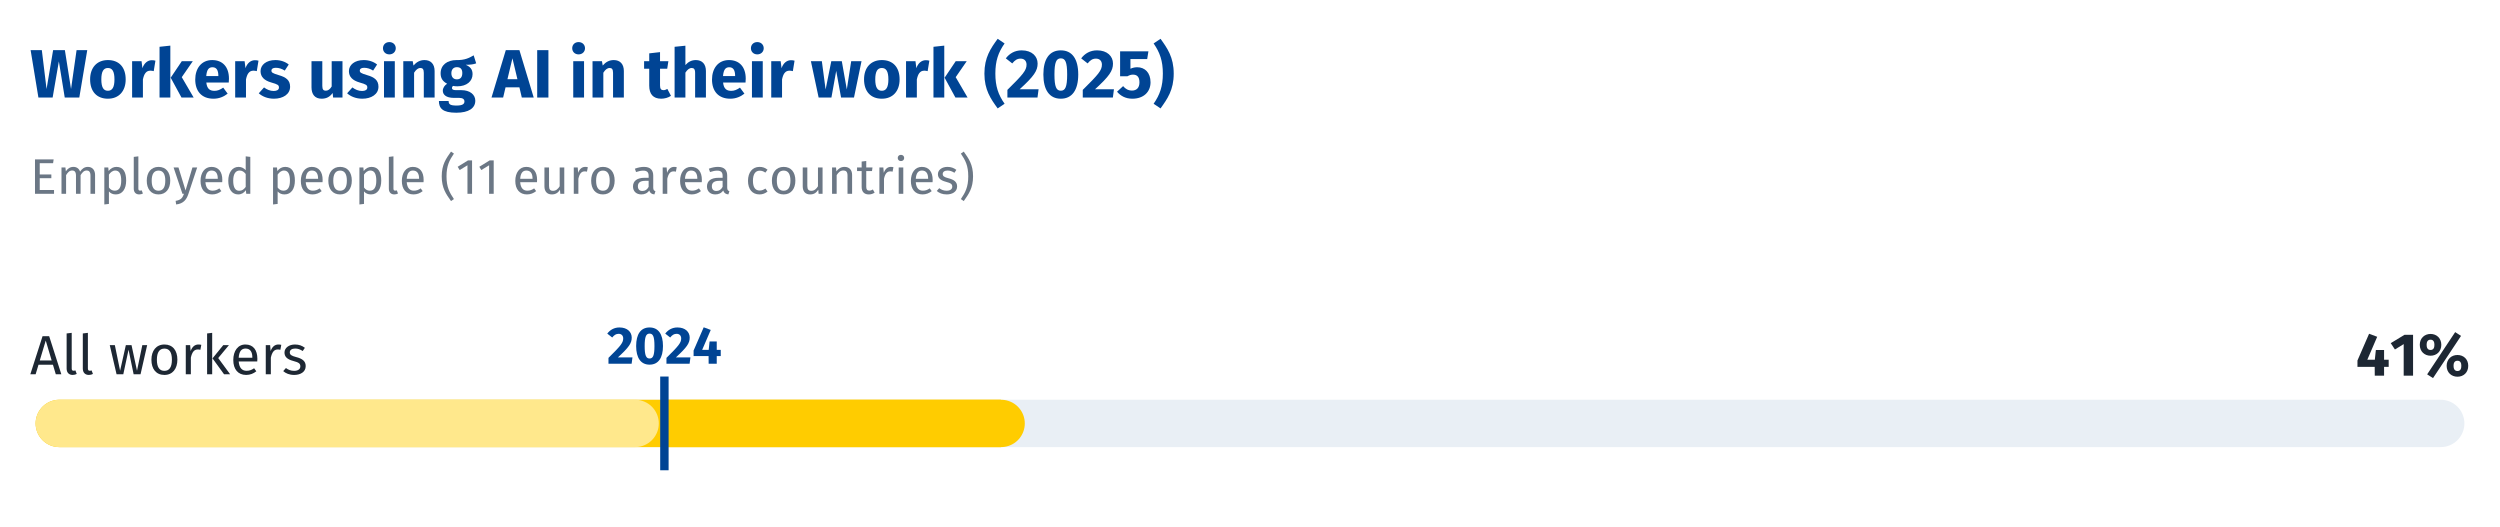
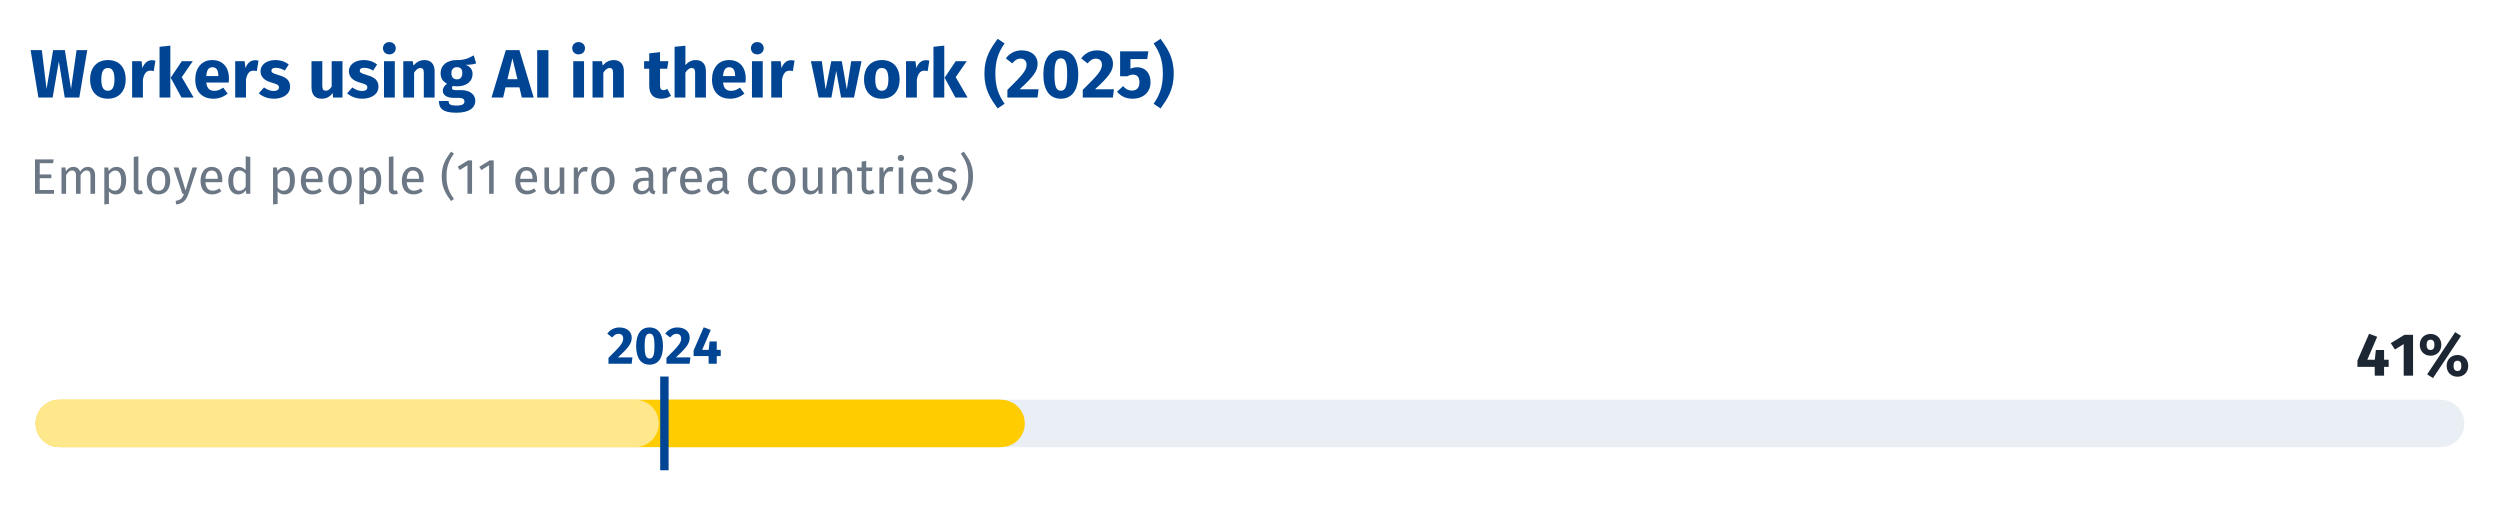
<svg xmlns="http://www.w3.org/2000/svg" xmlns:xlink="http://www.w3.org/1999/xlink" width="475.2pt" height="100.08pt" viewBox="0 0 475.2 100.08" version="1.1">
  <defs>
    <style type="text/css">*{stroke-linejoin: round; stroke-linecap: butt}</style>
  </defs>
  <g id="figure_1">
    <g id="patch_1">
      <path d="M 0 100.08  L 475.2 100.08  L 475.2 0  L 0 0  L 0 100.08  z " style="fill: none" />
    </g>
    <g id="axes_1">
      <g id="line2d_1">
-         <path d="M 11.268 80.485  L 463.932 80.485  " clip-path="url(#pd6d8a63905)" style="fill: none; stroke: #e9eff5; stroke-width: 9; stroke-linecap: round" />
+         <path d="M 11.268 80.485  L 463.932 80.485  " clip-path="url(#p7d575dd2f0)" style="fill: none; stroke: #e9eff5; stroke-width: 9; stroke-linecap: round" />
      </g>
      <g id="line2d_2">
-         <path d="M 11.268 80.485  L 190.293 80.485  " clip-path="url(#pd6d8a63905)" style="fill: none; stroke: #ffcc00; stroke-width: 9; stroke-linecap: round" />
+         <path d="M 11.268 80.485  L 190.293 80.485  " clip-path="url(#p7d575dd2f0)" style="fill: none; stroke: #ffcc00; stroke-width: 9; stroke-linecap: round" />
      </g>
      <g id="text_1">
        <g style="fill: #004494" transform="translate(115.3688 69.14276) scale(0.1 -0.1)">
          <defs>
            <path id="FiraSans-Bold-32" d="M 1523 4416  C 877 4416 384 4122 38 3667  L 640 3194  C 890 3501 1107 3642 1421 3642  C 1760 3642 1978 3430 1978 3078  C 1978 2541 1638 2150 186 717  L 186 0  L 3002 0  L 3104 774  L 1331 774  C 2682 2003 3014 2509 3014 3181  C 3014 3853 2490 4416 1523 4416  z " transform="scale(0.015625)" />
            <path id="FiraSans-Bold-30" d="M 1875 4416  C 813 4416 243 3610 243 2157  C 243 710 813 -109 1875 -109  C 2938 -109 3507 710 3507 2157  C 3507 3610 2938 4416 1875 4416  z M 1875 3667  C 2291 3667 2470 3334 2470 2157  C 2470 986 2291 640 1875 640  C 1453 640 1280 1011 1280 2157  C 1280 3302 1453 3667 1875 3667  z " transform="scale(0.015625)" />
            <path id="FiraSans-Bold-34" d="M 3482 1690  L 2995 1690  L 2995 2714  L 2125 2714  L 2016 1690  L 1222 1690  L 2266 4115  L 1408 4435  L 179 1606  L 179 934  L 2003 934  L 2010 0  L 2995 0  L 2995 934  L 3482 934  L 3482 1690  z " transform="scale(0.015625)" />
          </defs>
          <use xlink:href="#FiraSans-Bold-32" />
          <use xlink:href="#FiraSans-Bold-30" transform="translate(51.7 0)" />
          <use xlink:href="#FiraSans-Bold-32" transform="translate(110.2 0)" />
          <use xlink:href="#FiraSans-Bold-34" transform="translate(161.9 0)" />
        </g>
      </g>
      <g id="text_2">
-         <g style="fill: #1d2733" transform="translate(5.7024 71.14188) scale(0.105 -0.105)">
-           <defs>
-             <path id="FiraSans-Regular-41" d="M 2989 0  L 3629 0  L 2221 4410  L 1453 4410  L 38 0  L 653 0  L 986 1107  L 2656 1107  L 2989 0  z M 1133 1600  L 1824 3904  L 2509 1600  L 1133 1600  z " transform="scale(0.015625)" />
-             <path id="FiraSans-Regular-6c" d="M 1280 -77  C 1453 -77 1619 -32 1747 38  L 1594 448  C 1530 422 1459 410 1376 410  C 1222 410 1165 499 1165 678  L 1165 4800  L 576 4730  L 576 666  C 576 186 851 -77 1280 -77  z " transform="scale(0.015625)" />
-             <path id="FiraSans-Regular-20" transform="scale(0.015625)" />
-             <path id="FiraSans-Regular-77" d="M 4461 3373  L 3898 3373  L 3283 410  L 2650 3373  L 1990 3373  L 1325 410  L 717 3373  L 128 3373  L 915 0  L 1696 0  L 2304 2842  L 2893 0  L 3693 0  L 4461 3373  z " transform="scale(0.015625)" />
-             <path id="FiraSans-Regular-6f" d="M 1875 3450  C 915 3450 365 2726 365 1683  C 365 614 909 -77 1869 -77  C 2822 -77 3373 646 3373 1690  C 3373 2758 2835 3450 1875 3450  z M 1875 2976  C 2432 2976 2739 2566 2739 1690  C 2739 806 2432 397 1869 397  C 1306 397 998 806 998 1683  C 998 2566 1312 2976 1875 2976  z " transform="scale(0.015625)" />
-             <path id="FiraSans-Regular-72" d="M 2074 3450  C 1664 3450 1350 3194 1171 2688  L 1114 3373  L 608 3373  L 608 0  L 1197 0  L 1197 1926  C 1338 2573 1581 2874 2003 2874  C 2125 2874 2195 2861 2298 2835  L 2406 3411  C 2304 3437 2182 3450 2074 3450  z " transform="scale(0.015625)" />
-             <path id="FiraSans-Regular-6b" d="M 1197 4800  L 608 4730  L 608 0  L 1197 0  L 1197 4800  z M 3136 3373  L 2477 3373  L 1235 1843  L 2573 0  L 3277 0  L 1894 1882  L 3136 3373  z " transform="scale(0.015625)" />
-             <path id="FiraSans-Regular-65" d="M 3155 1786  C 3155 2816 2675 3450 1766 3450  C 896 3450 365 2701 365 1651  C 365 582 915 -77 1856 -77  C 2323 -77 2701 83 3034 346  L 2778 698  C 2483 493 2234 403 1901 403  C 1414 403 1050 704 992 1485  L 3142 1485  C 3149 1562 3155 1670 3155 1786  z M 2573 1920  L 992 1920  C 1037 2669 1331 2982 1779 2982  C 2310 2982 2573 2618 2573 1958  L 2573 1920  z " transform="scale(0.015625)" />
-             <path id="FiraSans-Regular-73" d="M 1523 3450  C 826 3450 307 3059 307 2522  C 307 2048 595 1734 1325 1542  C 1978 1370 2144 1242 2144 909  C 2144 589 1862 397 1421 397  C 1056 397 742 518 474 723  L 160 365  C 454 109 864 -77 1434 -77  C 2118 -77 2765 243 2765 947  C 2765 1536 2355 1818 1645 1997  C 1101 2138 922 2266 922 2541  C 922 2810 1158 2982 1542 2982  C 1856 2982 2118 2886 2419 2694  L 2669 3066  C 2349 3309 1997 3450 1523 3450  z " transform="scale(0.015625)" />
-           </defs>
-           <use xlink:href="#FiraSans-Regular-41" />
-           <use xlink:href="#FiraSans-Regular-6c" transform="translate(57.29999 0)" />
-           <use xlink:href="#FiraSans-Regular-6c" transform="translate(86.59998 0)" />
-           <use xlink:href="#FiraSans-Regular-20" transform="translate(115.9 0)" />
-           <use xlink:href="#FiraSans-Regular-77" transform="translate(142.3999 0)" />
-           <use xlink:href="#FiraSans-Regular-6f" transform="translate(214.0999 0)" />
-           <use xlink:href="#FiraSans-Regular-72" transform="translate(272.4999 0)" />
-           <use xlink:href="#FiraSans-Regular-6b" transform="translate(311.0999 0)" />
-           <use xlink:href="#FiraSans-Regular-65" transform="translate(362.2999 0)" />
-           <use xlink:href="#FiraSans-Regular-72" transform="translate(417.2999 0)" />
-           <use xlink:href="#FiraSans-Regular-73" transform="translate(455.8999 0)" />
-         </g>
-       </g>
-       <g id="text_3">
        <g style="fill: #1d2733" transform="translate(447.7842 71.41039) scale(0.115 -0.115)">
          <defs>
            <path id="FiraSans-Bold-31" d="M 2445 4326  L 1542 4326  L 83 3443  L 525 2771  L 1453 3341  L 1453 0  L 2445 0  L 2445 4326  z " transform="scale(0.015625)" />
            <path id="FiraSans-Bold-25" d="M 3930 4608  L 966 141  L 1587 -256  L 4550 4211  L 3930 4608  z M 1325 4416  C 691 4416 186 3968 186 3264  C 186 2560 691 2112 1325 2112  C 1965 2112 2464 2560 2464 3264  C 2464 3968 1965 4416 1325 4416  z M 1325 3808  C 1658 3808 1734 3533 1734 3264  C 1734 2989 1658 2720 1325 2720  C 992 2720 909 2995 909 3264  C 909 3539 992 3808 1325 3808  z M 4173 2189  C 3533 2189 3027 1747 3027 1043  C 3027 333 3533 -109 4173 -109  C 4813 -109 5312 333 5312 1043  C 5312 1747 4813 2189 4173 2189  z M 4173 1581  C 4506 1581 4582 1312 4582 1043  C 4582 768 4506 493 4173 493  C 3840 493 3757 774 3757 1043  C 3757 1312 3840 1581 4173 1581  z " transform="scale(0.015625)" />
          </defs>
          <use xlink:href="#FiraSans-Bold-34" />
          <use xlink:href="#FiraSans-Bold-31" transform="translate(56.49999 0)" />
          <use xlink:href="#FiraSans-Bold-25" transform="translate(102.9 0)" />
        </g>
      </g>
      <g id="line2d_3">
-         <path d="M 11.268 80.485  L 120.724 80.485  " clip-path="url(#pd6d8a63905)" style="fill: none; stroke: #ffe88c; stroke-width: 9; stroke-linecap: round" />
+         <path d="M 11.268 80.485  L 120.724 80.485  " clip-path="url(#p7d575dd2f0)" style="fill: none; stroke: #ffe88c; stroke-width: 9; stroke-linecap: round" />
      </g>
      <g id="line2d_4">
-         <path d="M 126.289 80.485  L 190.293 80.485  " clip-path="url(#pd6d8a63905)" style="fill: none; stroke: #ffcc00; stroke-width: 9" />
+         <path d="M 126.289 80.485  L 190.293 80.485  " clip-path="url(#p7d575dd2f0)" style="fill: none; stroke: #ffcc00; stroke-width: 9" />
      </g>
      <g id="line2d_5">
-         <path d="M 126.289 72.377  L 126.289 88.593  " clip-path="url(#pd6d8a63905)" style="fill: none; stroke: #004494; stroke-width: 1.6; stroke-linecap: square" />
+         <path d="M 126.289 72.377  L 126.289 88.593  " clip-path="url(#p7d575dd2f0)" style="fill: none; stroke: #004494; stroke-width: 1.6; stroke-linecap: square" />
      </g>
    </g>
-     <g id="text_4">
+     <g id="text_3">
      <g style="fill: #004494" transform="translate(5.7024 18.5407) scale(0.13 -0.13)">
        <defs>
          <path id="FiraSans-Bold-57" d="M 5357 4435  L 4358 4435  L 3840 794  L 3264 4435  L 2163 4435  L 1549 794  L 1107 4435  L 58 4435  L 787 0  L 2118 0  L 2701 3386  L 3251 0  L 4614 0  L 5357 4435  z " transform="scale(0.015625)" />
          <path id="FiraSans-Bold-6f" d="M 1869 3507  C 832 3507 205 2790 205 1702  C 205 557 838 -109 1869 -109  C 2906 -109 3533 608 3533 1696  C 3533 2842 2906 3507 1869 3507  z M 1869 2765  C 2278 2765 2483 2451 2483 1696  C 2483 960 2278 634 1869 634  C 1459 634 1254 947 1254 1702  C 1254 2438 1459 2765 1869 2765  z " transform="scale(0.015625)" />
          <path id="FiraSans-Bold-72" d="M 2240 3494  C 1850 3494 1517 3213 1363 2746  L 1280 3398  L 397 3398  L 397 0  L 1408 0  L 1408 1696  C 1517 2208 1696 2515 2112 2515  C 2227 2515 2310 2496 2419 2470  L 2579 3450  C 2470 3482 2368 3494 2240 3494  z " transform="scale(0.015625)" />
          <path id="FiraSans-Bold-6b" d="M 1408 4858  L 397 4749  L 397 0  L 1408 0  L 1408 4858  z M 3507 3398  L 2477 3398  L 1440 1856  L 2451 0  L 3590 0  L 2477 1907  L 3507 3398  z " transform="scale(0.015625)" />
          <path id="FiraSans-Bold-65" d="M 3360 1766  C 3360 2867 2765 3507 1792 3507  C 762 3507 205 2701 205 1683  C 205 621 781 -109 1914 -109  C 2464 -109 2899 96 3238 365  L 2822 928  C 2528 723 2285 627 2010 627  C 1594 627 1306 794 1242 1402  L 3341 1402  C 3354 1504 3360 1658 3360 1766  z M 2368 2010  L 1235 2010  C 1286 2624 1478 2835 1818 2835  C 2221 2835 2362 2515 2368 2054  L 2368 2010  z " transform="scale(0.015625)" />
          <path id="FiraSans-Bold-73" d="M 1594 3507  C 736 3507 205 3053 205 2470  C 205 1946 538 1600 1210 1408  C 1824 1235 1926 1165 1926 934  C 1926 730 1741 614 1434 614  C 1101 614 787 749 531 947  L 38 397  C 371 96 870 -109 1459 -109  C 2304 -109 2970 307 2970 1011  C 2970 1619 2592 1901 1920 2093  C 1312 2272 1222 2349 1222 2528  C 1222 2682 1357 2784 1632 2784  C 1926 2784 2208 2688 2470 2522  L 2842 3091  C 2528 3347 2086 3507 1594 3507  z " transform="scale(0.015625)" />
          <path id="FiraSans-Bold-20" transform="scale(0.015625)" />
          <path id="FiraSans-Bold-75" d="M 3264 3398  L 2253 3398  L 2253 1037  C 2106 781 1914 640 1702 640  C 1491 640 1376 742 1376 1088  L 1376 3398  L 365 3398  L 365 960  C 365 301 678 -109 1312 -109  C 1760 -109 2093 70 2342 429  L 2387 0  L 3264 0  L 3264 3398  z " transform="scale(0.015625)" />
          <path id="FiraSans-Bold-69" d="M 896 5190  C 544 5190 301 4941 301 4614  C 301 4288 544 4038 896 4038  C 1248 4038 1498 4288 1498 4614  C 1498 4941 1248 5190 896 5190  z M 1408 3398  L 397 3398  L 397 0  L 1408 0  L 1408 3398  z " transform="scale(0.015625)" />
          <path id="FiraSans-Bold-6e" d="M 2387 3507  C 1965 3507 1638 3328 1350 2995  L 1280 3398  L 397 3398  L 397 0  L 1408 0  L 1408 2323  C 1587 2605 1773 2765 1997 2765  C 2195 2765 2317 2669 2317 2310  L 2317 0  L 3328 0  L 3328 2483  C 3328 3130 2976 3507 2387 3507  z " transform="scale(0.015625)" />
          <path id="FiraSans-Bold-67" d="M 3290 3949  C 2880 3706 2445 3488 1690 3507  C 800 3507 198 3034 198 2266  C 198 1824 371 1523 806 1293  C 563 1139 403 890 403 640  C 403 275 704 -32 1446 -32  L 1939 -32  C 2278 -32 2426 -166 2426 -365  C 2426 -582 2285 -749 1690 -749  C 1075 -749 947 -621 947 -326  L 38 -326  C 38 -998 378 -1421 1664 -1421  C 2829 -1421 3443 -992 3443 -294  C 3443 275 2938 691 2144 691  L 1632 691  C 1306 691 1261 794 1261 896  C 1261 973 1299 1050 1370 1088  C 1491 1062 1619 1050 1760 1050  C 2643 1050 3187 1530 3187 2189  C 3187 2630 2976 2880 2547 3066  C 2976 3066 3290 3104 3526 3200  L 3290 3949  z M 1715 2842  C 2054 2842 2227 2669 2227 2291  C 2227 1901 2048 1702 1715 1702  C 1408 1702 1203 1907 1203 2278  C 1203 2630 1402 2842 1715 2842  z " transform="scale(0.015625)" />
          <path id="FiraSans-Bold-41" d="M 2752 0  L 3866 0  L 2528 4435  L 1254 4435  L -83 0  L 1005 0  L 1229 954  L 2528 954  L 2752 0  z M 1408 1715  L 1875 3674  L 2342 1715  L 1408 1715  z " transform="scale(0.015625)" />
          <path id="FiraSans-Bold-49" d="M 1466 4435  L 416 4435  L 416 0  L 1466 0  L 1466 4435  z " transform="scale(0.015625)" />
          <path id="FiraSans-Bold-74" d="M 2189 806  C 2054 723 1939 691 1824 691  C 1613 691 1504 806 1504 1133  L 1504 2694  L 2176 2694  L 2285 3398  L 1504 3398  L 1504 4250  L 493 4134  L 493 3398  L 13 3398  L 13 2694  L 493 2694  L 493 1120  C 493 320 858 -102 1606 -109  C 1914 -109 2272 -19 2528 160  L 2189 806  z " transform="scale(0.015625)" />
          <path id="FiraSans-Bold-68" d="M 2387 3507  C 1990 3507 1683 3347 1408 3040  L 1408 4851  L 397 4749  L 397 0  L 1408 0  L 1408 2330  C 1587 2605 1773 2765 1997 2765  C 2189 2765 2317 2669 2317 2310  L 2317 0  L 3328 0  L 3328 2483  C 3328 3130 2976 3507 2387 3507  z " transform="scale(0.015625)" />
          <path id="FiraSans-Bold-77" d="M 4762 3398  L 3795 3398  L 3386 755  L 2918 3398  L 1933 3398  L 1402 755  L 1050 3398  L 26 3398  L 749 0  L 1946 0  L 2394 2496  L 2848 0  L 4058 0  L 4762 3398  z " transform="scale(0.015625)" />
          <path id="FiraSans-Bold-28" d="M 1357 5498  C 710 4608 115 3770 115 2240  C 115 710 710 -128 1357 -1018  L 2003 -582  C 1408 269 1139 1056 1139 2240  C 1139 3424 1408 4211 2003 5062  L 1357 5498  z " transform="scale(0.015625)" />
          <path id="FiraSans-Bold-35" d="M 3021 4326  L 371 4326  L 371 1990  L 1056 1990  C 1254 2099 1402 2144 1574 2144  C 1933 2144 2182 1958 2182 1421  C 2182 922 1920 653 1485 653  C 1133 653 870 806 653 1069  L 83 544  C 410 166 864 -109 1523 -109  C 2554 -109 3219 512 3219 1427  C 3219 2323 2688 2835 1978 2835  C 1773 2835 1555 2797 1338 2694  L 1338 3603  L 2906 3603  L 3021 4326  z " transform="scale(0.015625)" />
          <path id="FiraSans-Bold-29" d="M 723 5498  L 77 5062  C 666 4211 941 3424 941 2240  C 941 1056 666 269 77 -582  L 723 -1018  C 1363 -128 1958 710 1958 2240  C 1958 3770 1363 4608 723 5498  z " transform="scale(0.015625)" />
        </defs>
        <use xlink:href="#FiraSans-Bold-57" />
        <use xlink:href="#FiraSans-Bold-6f" transform="translate(84.69998 0)" />
        <use xlink:href="#FiraSans-Bold-72" transform="translate(143.1 0)" />
        <use xlink:href="#FiraSans-Bold-6b" transform="translate(183.2 0)" />
        <use xlink:href="#FiraSans-Bold-65" transform="translate(238.4 0)" />
        <use xlink:href="#FiraSans-Bold-72" transform="translate(293.8 0)" />
        <use xlink:href="#FiraSans-Bold-73" transform="translate(333.8999 0)" />
        <use xlink:href="#FiraSans-Bold-20" transform="translate(382.1999 0)" />
        <use xlink:href="#FiraSans-Bold-75" transform="translate(405.8999 0)" />
        <use xlink:href="#FiraSans-Bold-73" transform="translate(463.0999 0)" />
        <use xlink:href="#FiraSans-Bold-69" transform="translate(511.3999 0)" />
        <use xlink:href="#FiraSans-Bold-6e" transform="translate(539.5999 0)" />
        <use xlink:href="#FiraSans-Bold-67" transform="translate(597.2999 0)" />
        <use xlink:href="#FiraSans-Bold-20" transform="translate(652.3999 0)" />
        <use xlink:href="#FiraSans-Bold-41" transform="translate(676.0999 0)" />
        <use xlink:href="#FiraSans-Bold-49" transform="translate(735.0999 0)" />
        <use xlink:href="#FiraSans-Bold-20" transform="translate(764.3999 0)" />
        <use xlink:href="#FiraSans-Bold-69" transform="translate(788.0999 0)" />
        <use xlink:href="#FiraSans-Bold-6e" transform="translate(816.2999 0)" />
        <use xlink:href="#FiraSans-Bold-20" transform="translate(873.9999 0)" />
        <use xlink:href="#FiraSans-Bold-74" transform="translate(897.6999 0)" />
        <use xlink:href="#FiraSans-Bold-68" transform="translate(936.2998 0)" />
        <use xlink:href="#FiraSans-Bold-65" transform="translate(993.9998 0)" />
        <use xlink:href="#FiraSans-Bold-69" transform="translate(1049.4 0)" />
        <use xlink:href="#FiraSans-Bold-72" transform="translate(1077.6 0)" />
        <use xlink:href="#FiraSans-Bold-20" transform="translate(1117.7 0)" />
        <use xlink:href="#FiraSans-Bold-77" transform="translate(1141.4 0)" />
        <use xlink:href="#FiraSans-Bold-6f" transform="translate(1216.3 0)" />
        <use xlink:href="#FiraSans-Bold-72" transform="translate(1274.7 0)" />
        <use xlink:href="#FiraSans-Bold-6b" transform="translate(1314.8 0)" />
        <use xlink:href="#FiraSans-Bold-20" transform="translate(1370 0)" />
        <use xlink:href="#FiraSans-Bold-28" transform="translate(1393.7 0)" />
        <use xlink:href="#FiraSans-Bold-32" transform="translate(1426.2 0)" />
        <use xlink:href="#FiraSans-Bold-30" transform="translate(1477.9 0)" />
        <use xlink:href="#FiraSans-Bold-32" transform="translate(1536.4 0)" />
        <use xlink:href="#FiraSans-Bold-35" transform="translate(1588.1 0)" />
        <use xlink:href="#FiraSans-Bold-29" transform="translate(1641.7 0)" />
      </g>
    </g>
-     <g id="text_5">
+     <g id="text_4">
      <g style="fill: #6b7785" transform="translate(5.7024 36.84215) scale(0.095 -0.095)">
        <defs>
          <path id="FiraSans-Regular-45" d="M 3027 4410  L 640 4410  L 640 0  L 3078 0  L 3078 486  L 1248 486  L 1248 1997  L 2733 1997  L 2733 2483  L 1248 2483  L 1248 3923  L 2957 3923  L 3027 4410  z " transform="scale(0.015625)" />
          <path id="FiraSans-Regular-6d" d="M 3994 3450  C 3539 3450 3232 3206 2989 2842  C 2861 3226 2554 3450 2138 3450  C 1696 3450 1389 3219 1165 2880  L 1114 3373  L 608 3373  L 608 0  L 1197 0  L 1197 2394  C 1421 2752 1626 2989 1990 2989  C 2246 2989 2464 2842 2464 2336  L 2464 0  L 3053 0  L 3053 2394  C 3283 2752 3482 2989 3846 2989  C 4102 2989 4320 2842 4320 2336  L 4320 0  L 4909 0  L 4909 2419  C 4909 3053 4544 3450 3994 3450  z " transform="scale(0.015625)" />
          <path id="FiraSans-Regular-70" d="M 2157 3450  C 1773 3450 1408 3264 1158 2918  L 1114 3373  L 608 3373  L 608 -1363  L 1197 -1293  L 1197 307  C 1414 45 1715 -77 2080 -77  C 2950 -77 3405 666 3405 1690  C 3405 2752 3053 3450 2157 3450  z M 1939 403  C 1632 403 1370 550 1197 813  L 1197 2458  C 1376 2726 1651 2982 2010 2982  C 2515 2982 2771 2566 2771 1690  C 2771 806 2477 403 1939 403  z " transform="scale(0.015625)" />
+           <path id="FiraSans-Regular-6c" d="M 1280 -77  C 1453 -77 1619 -32 1747 38  L 1594 448  C 1530 422 1459 410 1376 410  C 1222 410 1165 499 1165 678  L 1165 4800  L 576 4730  L 576 666  C 576 186 851 -77 1280 -77  z " transform="scale(0.015625)" />
+           <path id="FiraSans-Regular-6f" d="M 1875 3450  C 915 3450 365 2726 365 1683  C 365 614 909 -77 1869 -77  C 2822 -77 3373 646 3373 1690  C 3373 2758 2835 3450 1875 3450  z M 1875 2976  C 2432 2976 2739 2566 2739 1690  C 2739 806 2432 397 1869 397  C 1306 397 998 806 998 1683  C 998 2566 1312 2976 1875 2976  z " transform="scale(0.015625)" />
          <path id="FiraSans-Regular-79" d="M 3085 3373  L 2477 3373  L 1594 429  L 691 3373  L 64 3373  L 1197 0  L 1395 0  C 1203 -525 1011 -787 326 -902  L 390 -1363  C 1325 -1261 1722 -736 1958 -19  L 3085 3373  z " transform="scale(0.015625)" />
+           <path id="FiraSans-Regular-65" d="M 3155 1786  C 3155 2816 2675 3450 1766 3450  C 896 3450 365 2701 365 1651  C 365 582 915 -77 1856 -77  C 2323 -77 2701 83 3034 346  L 2778 698  C 2483 493 2234 403 1901 403  C 1414 403 1050 704 992 1485  L 3142 1485  C 3149 1562 3155 1670 3155 1786  z M 2573 1920  L 992 1920  C 1037 2669 1331 2982 1779 2982  C 2310 2982 2573 2618 2573 1958  L 2573 1920  z " transform="scale(0.015625)" />
          <path id="FiraSans-Regular-64" d="M 2630 4800  L 2630 3034  C 2406 3270 2118 3450 1722 3450  C 896 3450 397 2701 397 1670  C 397 621 851 -77 1670 -77  C 2086 -77 2426 128 2643 467  L 2701 0  L 3219 0  L 3219 4730  L 2630 4800  z M 1798 390  C 1312 390 1030 794 1030 1683  C 1030 2560 1344 2982 1850 2982  C 2182 2982 2419 2810 2630 2541  L 2630 890  C 2406 576 2176 390 1798 390  z " transform="scale(0.015625)" />
+           <path id="FiraSans-Regular-20" transform="scale(0.015625)" />
          <path id="FiraSans-Regular-28" d="M 1446 5408  C 819 4518 256 3757 256 2240  C 256 723 819 -38 1446 -928  L 1818 -672  C 1242 179 870 870 870 2240  C 870 3616 1242 4301 1818 5152  L 1446 5408  z " transform="scale(0.015625)" />
          <path id="FiraSans-Regular-31" d="M 2067 4282  L 1549 4282  L 224 3462  L 480 3046  L 1478 3654  L 1478 0  L 2067 0  L 2067 4282  z " transform="scale(0.015625)" />
          <path id="FiraSans-Regular-75" d="M 3117 3373  L 2528 3373  L 2528 966  C 2323 627 2048 384 1683 384  C 1318 384 1165 557 1165 1018  L 1165 3373  L 576 3373  L 576 954  C 576 294 928 -77 1517 -77  C 1997 -77 2310 115 2566 525  L 2611 0  L 3117 0  L 3117 3373  z " transform="scale(0.015625)" />
+           <path id="FiraSans-Regular-72" d="M 2074 3450  C 1664 3450 1350 3194 1171 2688  L 1114 3373  L 608 3373  L 608 0  L 1197 0  L 1197 1926  C 1338 2573 1581 2874 2003 2874  C 2125 2874 2195 2861 2298 2835  L 2406 3411  C 2304 3437 2182 3450 2074 3450  z " transform="scale(0.015625)" />
          <path id="FiraSans-Regular-61" d="M 2880 787  L 2880 2330  C 2880 3034 2509 3450 1696 3450  C 1318 3450 947 3373 531 3219  L 678 2790  C 1024 2906 1338 2970 1587 2970  C 2054 2970 2291 2790 2291 2304  L 2291 2054  L 1773 2054  C 832 2054 288 1664 288 941  C 288 339 691 -77 1363 -77  C 1773 -77 2131 77 2368 429  C 2470 96 2688 -38 3027 -77  L 3162 333  C 2989 397 2880 493 2880 787  z M 1498 365  C 1114 365 915 576 915 973  C 915 1434 1229 1664 1850 1664  L 2291 1664  L 2291 890  C 2099 538 1843 365 1498 365  z " transform="scale(0.015625)" />
          <path id="FiraSans-Regular-63" d="M 1837 3450  C 922 3450 365 2733 365 1658  C 365 570 928 -77 1837 -77  C 2227 -77 2566 51 2867 294  L 2598 678  C 2342 512 2144 422 1862 422  C 1331 422 998 787 998 1670  C 998 2547 1331 2963 1862 2963  C 2144 2963 2355 2880 2586 2714  L 2867 3085  C 2554 3347 2234 3450 1837 3450  z " transform="scale(0.015625)" />
          <path id="FiraSans-Regular-6e" d="M 2195 3450  C 1754 3450 1395 3219 1165 2874  L 1114 3373  L 608 3373  L 608 0  L 1197 0  L 1197 2394  C 1421 2752 1677 2989 2054 2989  C 2381 2989 2586 2842 2586 2336  L 2586 0  L 3174 0  L 3174 2419  C 3174 3059 2816 3450 2195 3450  z " transform="scale(0.015625)" />
          <path id="FiraSans-Regular-74" d="M 2086 557  C 1920 454 1786 410 1638 410  C 1344 410 1235 570 1235 909  L 1235 2918  L 1971 2918  L 2035 3373  L 1235 3373  L 1235 4205  L 646 4134  L 646 3373  L 58 3373  L 58 2918  L 646 2918  L 646 883  C 646 256 986 -77 1555 -77  C 1843 -77 2086 0 2310 154  L 2086 557  z " transform="scale(0.015625)" />
          <path id="FiraSans-Regular-69" d="M 896 4992  C 653 4992 486 4819 486 4589  C 486 4365 653 4192 896 4192  C 1146 4192 1312 4365 1312 4589  C 1312 4819 1146 4992 896 4992  z M 1197 3373  L 608 3373  L 608 0  L 1197 0  L 1197 3373  z " transform="scale(0.015625)" />
+           <path id="FiraSans-Regular-73" d="M 1523 3450  C 826 3450 307 3059 307 2522  C 307 2048 595 1734 1325 1542  C 1978 1370 2144 1242 2144 909  C 2144 589 1862 397 1421 397  C 1056 397 742 518 474 723  L 160 365  C 454 109 864 -77 1434 -77  C 2118 -77 2765 243 2765 947  C 2765 1536 2355 1818 1645 1997  C 1101 2138 922 2266 922 2541  C 922 2810 1158 2982 1542 2982  C 1856 2982 2118 2886 2419 2694  L 2669 3066  C 2349 3309 1997 3450 1523 3450  z " transform="scale(0.015625)" />
          <path id="FiraSans-Regular-29" d="M 627 5408  L 256 5152  C 832 4301 1203 3616 1203 2240  C 1203 870 832 179 256 -672  L 627 -928  C 1254 -38 1818 723 1818 2240  C 1818 3757 1254 4518 627 5408  z " transform="scale(0.015625)" />
        </defs>
        <use xlink:href="#FiraSans-Regular-45" />
        <use xlink:href="#FiraSans-Regular-6d" transform="translate(53.49999 0)" />
        <use xlink:href="#FiraSans-Regular-70" transform="translate(139.2 0)" />
        <use xlink:href="#FiraSans-Regular-6c" transform="translate(198.6 0)" />
        <use xlink:href="#FiraSans-Regular-6f" transform="translate(227.8999 0)" />
        <use xlink:href="#FiraSans-Regular-79" transform="translate(286.2999 0)" />
        <use xlink:href="#FiraSans-Regular-65" transform="translate(335.4999 0)" />
        <use xlink:href="#FiraSans-Regular-64" transform="translate(390.4999 0)" />
        <use xlink:href="#FiraSans-Regular-20" transform="translate(450.2999 0)" />
        <use xlink:href="#FiraSans-Regular-70" transform="translate(476.7999 0)" />
        <use xlink:href="#FiraSans-Regular-65" transform="translate(536.1999 0)" />
        <use xlink:href="#FiraSans-Regular-6f" transform="translate(591.1999 0)" />
        <use xlink:href="#FiraSans-Regular-70" transform="translate(649.5999 0)" />
        <use xlink:href="#FiraSans-Regular-6c" transform="translate(708.9999 0)" />
        <use xlink:href="#FiraSans-Regular-65" transform="translate(738.2998 0)" />
        <use xlink:href="#FiraSans-Regular-20" transform="translate(793.2998 0)" />
        <use xlink:href="#FiraSans-Regular-28" transform="translate(819.7998 0)" />
        <use xlink:href="#FiraSans-Regular-31" transform="translate(852.1998 0)" />
        <use xlink:href="#FiraSans-Regular-31" transform="translate(895.4998 0)" />
        <use xlink:href="#FiraSans-Regular-20" transform="translate(938.7998 0)" />
        <use xlink:href="#FiraSans-Regular-65" transform="translate(965.2998 0)" />
        <use xlink:href="#FiraSans-Regular-75" transform="translate(1020.3 0)" />
        <use xlink:href="#FiraSans-Regular-72" transform="translate(1078.5 0)" />
        <use xlink:href="#FiraSans-Regular-6f" transform="translate(1117.1 0)" />
        <use xlink:href="#FiraSans-Regular-20" transform="translate(1175.5 0)" />
        <use xlink:href="#FiraSans-Regular-61" transform="translate(1202 0)" />
        <use xlink:href="#FiraSans-Regular-72" transform="translate(1256.4 0)" />
        <use xlink:href="#FiraSans-Regular-65" transform="translate(1295 0)" />
        <use xlink:href="#FiraSans-Regular-61" transform="translate(1350 0)" />
        <use xlink:href="#FiraSans-Regular-20" transform="translate(1404.4 0)" />
        <use xlink:href="#FiraSans-Regular-63" transform="translate(1430.9 0)" />
        <use xlink:href="#FiraSans-Regular-6f" transform="translate(1478.7 0)" />
        <use xlink:href="#FiraSans-Regular-75" transform="translate(1537.1 0)" />
        <use xlink:href="#FiraSans-Regular-6e" transform="translate(1595.3 0)" />
        <use xlink:href="#FiraSans-Regular-74" transform="translate(1653.9 0)" />
        <use xlink:href="#FiraSans-Regular-72" transform="translate(1690 0)" />
        <use xlink:href="#FiraSans-Regular-69" transform="translate(1728.6 0)" />
        <use xlink:href="#FiraSans-Regular-65" transform="translate(1756.8 0)" />
        <use xlink:href="#FiraSans-Regular-73" transform="translate(1811.8 0)" />
        <use xlink:href="#FiraSans-Regular-29" transform="translate(1858.5 0)" />
      </g>
    </g>
  </g>
  <defs>
-     <clipPath id="pd6d8a63905">
+     <clipPath id="p7d575dd2f0">
      <rect x="5.702" y="56.16" width="463.795" height="43.92" />
    </clipPath>
  </defs>
</svg>
